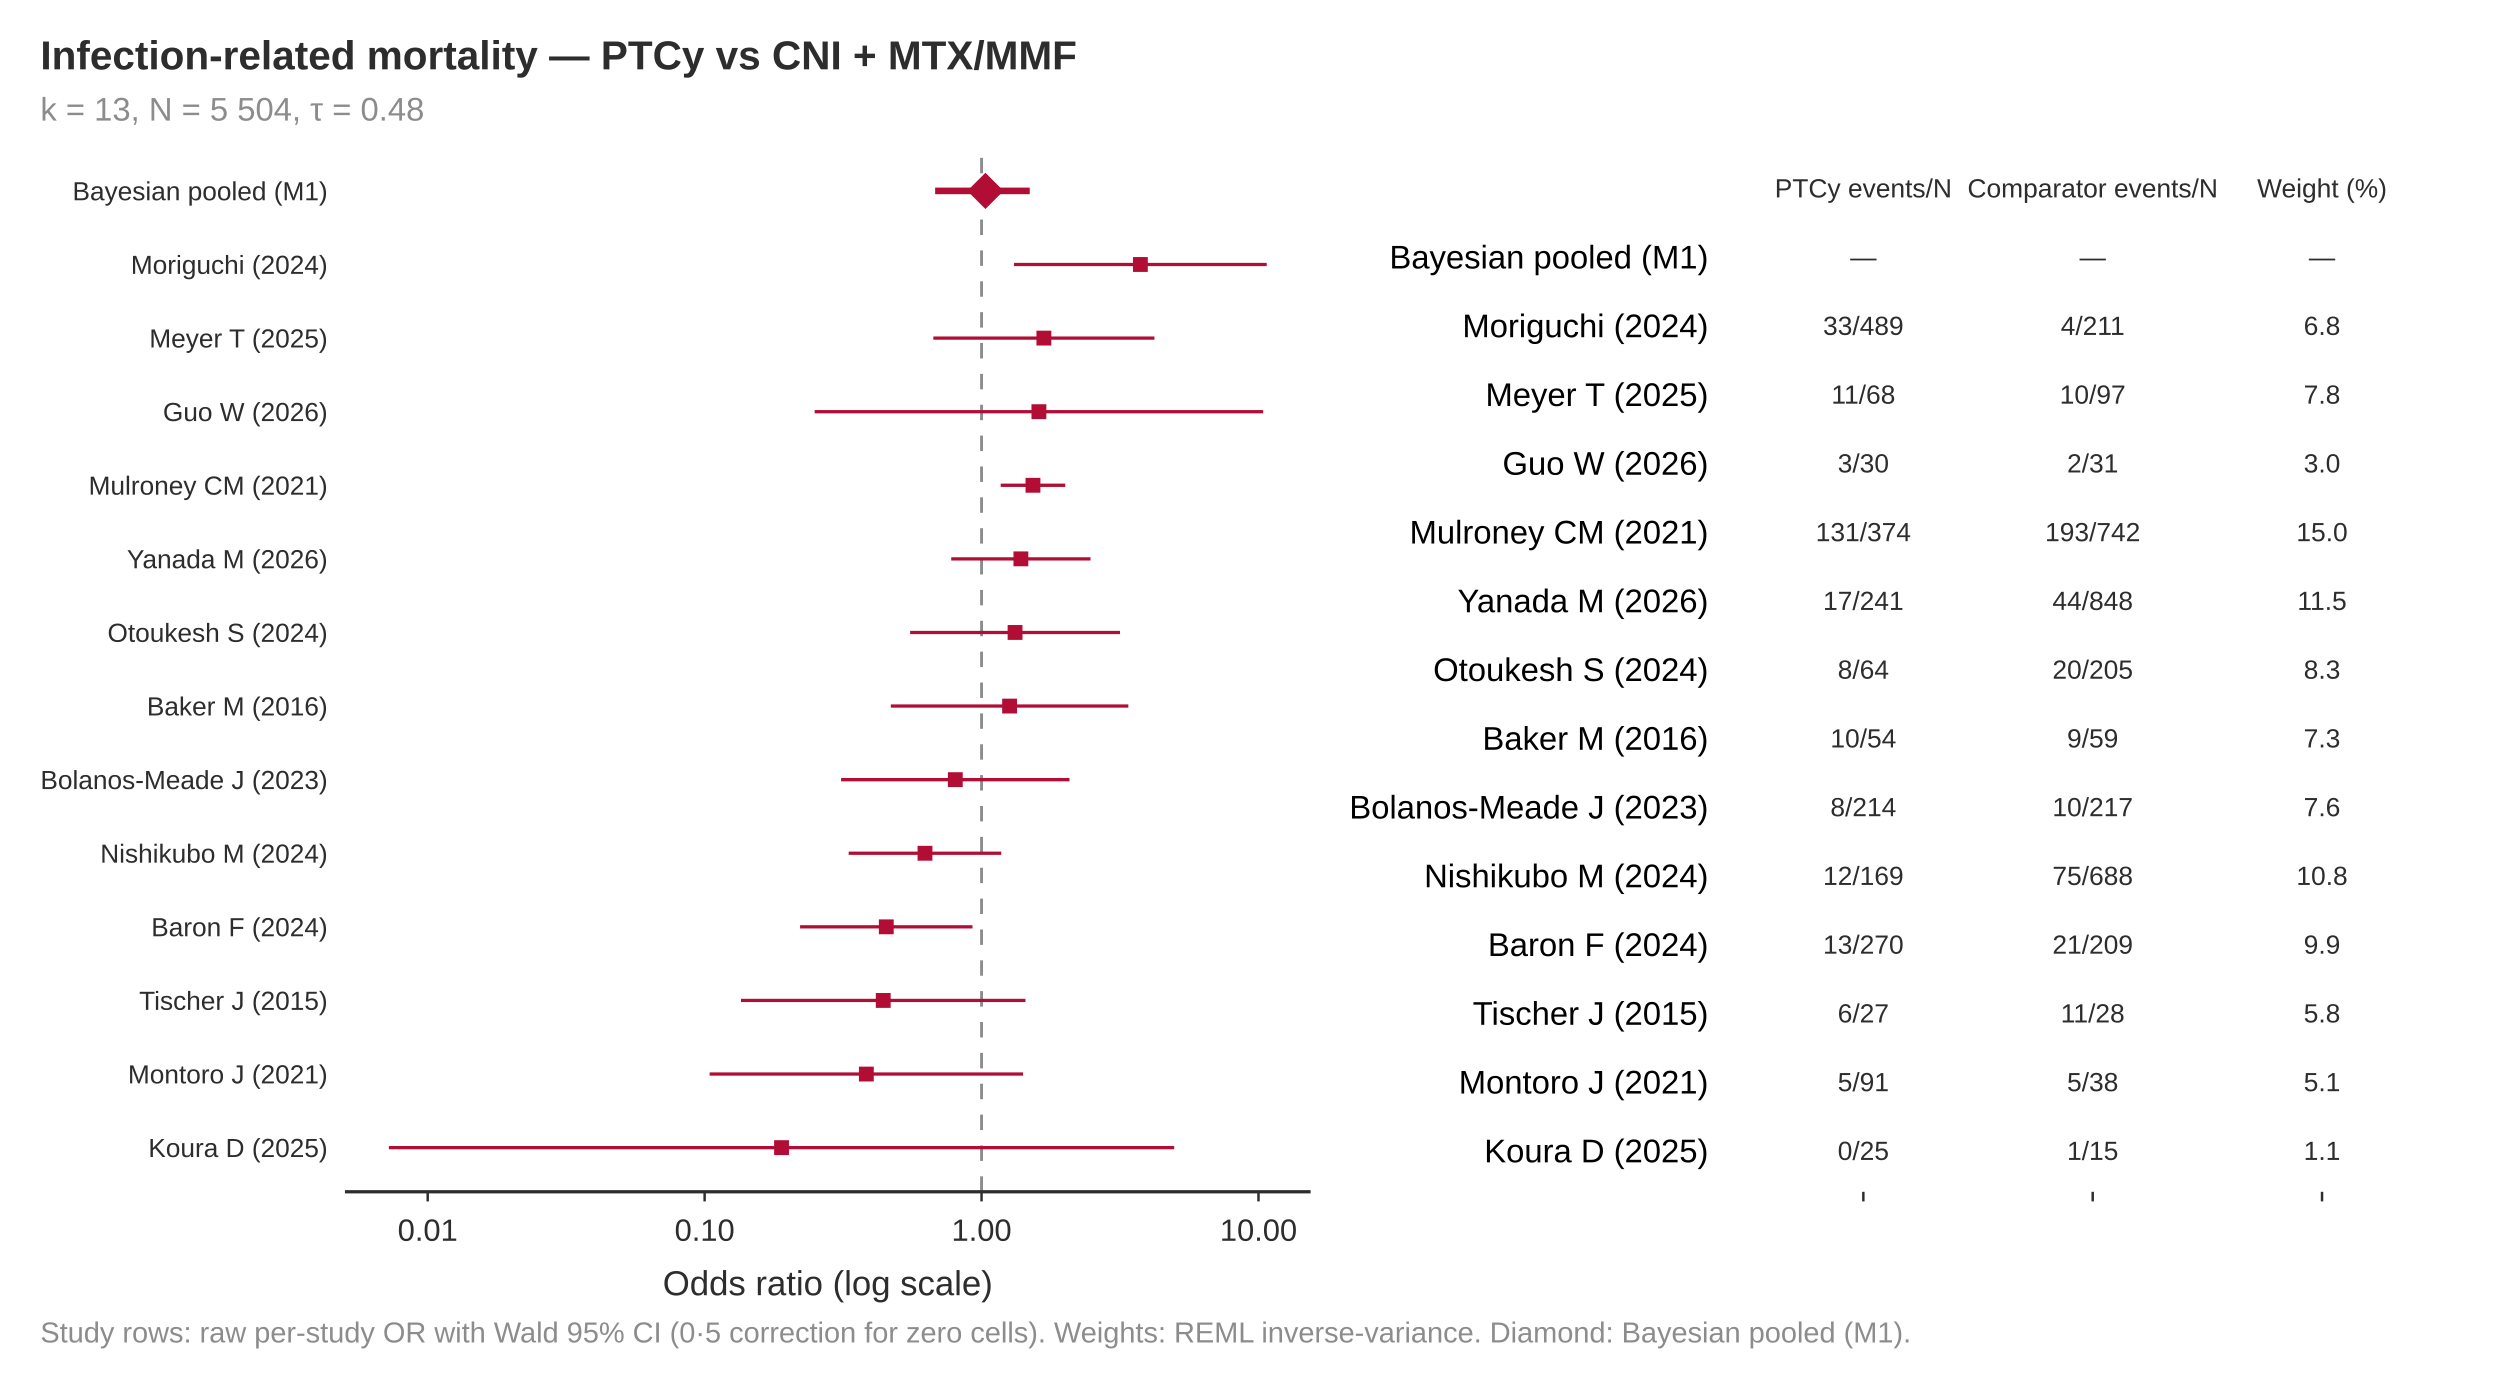
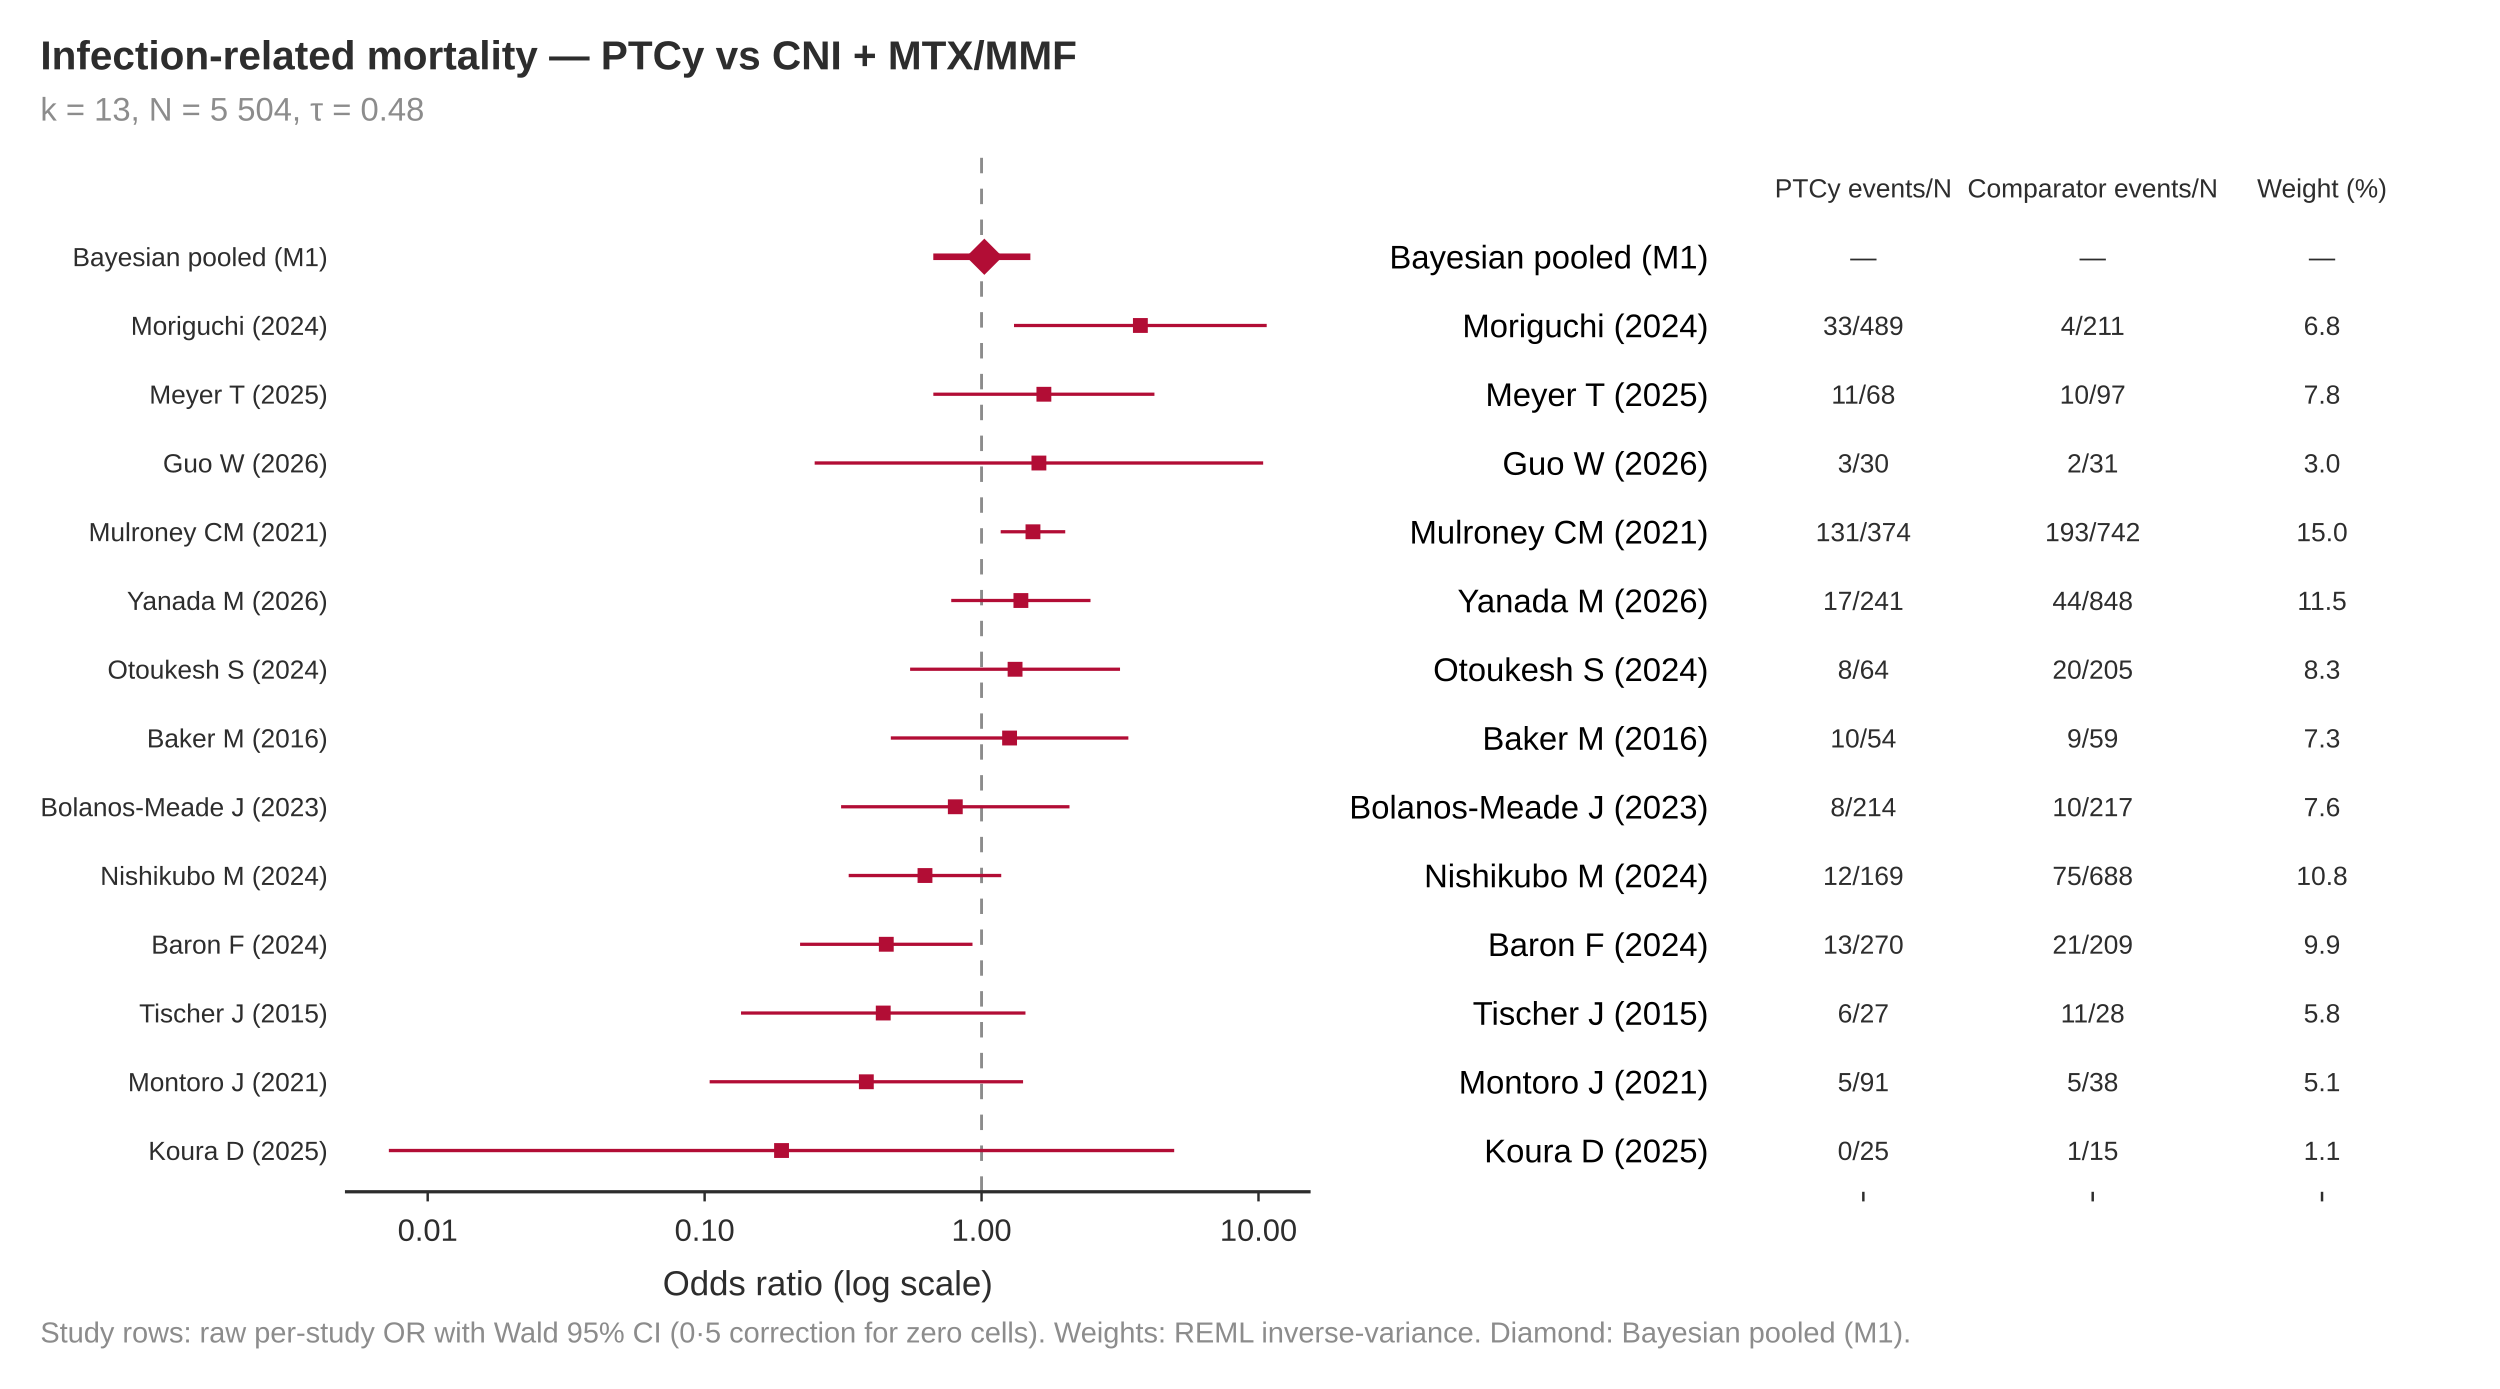
<svg xmlns="http://www.w3.org/2000/svg" width="648.00pt" height="360.00pt" viewBox="0 0 648.00 360.00">
  <g class="svglite">
    <defs>
      <style type="text/css">
    .svglite line, .svglite polyline, .svglite polygon, .svglite path, .svglite rect, .svglite circle {
      fill: none;
      stroke: #000000;
      stroke-linecap: round;
      stroke-linejoin: round;
      stroke-miterlimit: 10.00;
    }
    .svglite text {
      white-space: pre;
    }
    .svglite g.glyphgroup path {
      fill: inherit;
      stroke: none;
    }
  </style>
    </defs>
    <rect width="100%" height="100%" style="stroke: none; fill: #FFFFFF;" />
    <defs>
      <clipPath id="cpMC4wMHw2NDguMDB8MC4wMHwzNjAuMDA=">
        <rect x="0.00" y="0.00" width="648.00" height="360.00" />
      </clipPath>
    </defs>
    <g clip-path="url(#cpMC4wMHw2NDguMDB8MC4wMHwzNjAuMDA=)">
      <rect x="0" y="0.00" width="648.00" height="360.00" style="stroke-width: 1.07; stroke: #FFFFFF; fill: #FFFFFF;" />
    </g>
    <defs>
      <clipPath id="cpODkuNDF8NjM3LjU0fDM4LjAzfDMwOC45MQ==">
        <rect x="89.41" y="38.03" width="548.13" height="270.88" />
      </clipPath>
    </defs>
    <g clip-path="url(#cpODkuNDF8NjM3LjU0fDM4LjAzfDMwOC45MQ==)">
</g>
    <g clip-path="url(#cpMC4wMHw2NDguMDB8MC4wMHwzNjAuMDA=)">
</g>
    <defs>
      <clipPath id="cpNS40OHwzNDQuNjl8NS40OHwzNTQuNTI=">
        <rect x="5.48" y="5.48" width="339.21" height="349.04" />
      </clipPath>
    </defs>
    <g clip-path="url(#cpNS40OHwzNDQuNjl8NS40OHwzNTQuNTI=)">
      <rect x="5.48" y="5.48" width="339.21" height="349.04" style="stroke-width: 0.97; stroke: none; fill: #FFFFFF;" />
    </g>
    <g clip-path="url(#cpMC4wMHw2NDguMDB8MC4wMHwzNjAuMDA=)">
</g>
    <defs>
      <clipPath id="cpMzQ0LjY5fDY0Mi41Mnw1LjQ4fDM1NC41Mg==">
        <rect x="344.69" y="5.48" width="297.83" height="349.04" />
      </clipPath>
    </defs>
    <g clip-path="url(#cpMzQ0LjY5fDY0Mi41Mnw1LjQ4fDM1NC41Mg==)">
      <rect x="344.69" y="5.48" width="297.83" height="349.04" style="stroke-width: 0.97; stroke: none; fill: #FFFFFF;" />
    </g>
    <g clip-path="url(#cpMC4wMHw2NDguMDB8MC4wMHwzNjAuMDA=)">
</g>
    <defs>
      <clipPath id="cpODkuNDF8MzM5LjcxfDM4LjAzfDMwOC45MQ==">
        <rect x="89.41" y="38.03" width="250.30" height="270.88" />
      </clipPath>
    </defs>
    <g clip-path="url(#cpODkuNDF8MzM5LjcxfDM4LjAzfDMwOC45MQ==)">
      <rect x="89.41" y="38.03" width="250.30" height="270.88" style="stroke-width: 0.97; stroke: none; fill: #FFFFFF;" />
      <line x1="254.42" y1="308.91" x2="254.42" y2="38.03" style="stroke-width: 0.75; stroke: #8C8C8C; stroke-dasharray: 4.00,4.00; stroke-linecap: butt;" />
-       <line x1="100.79" y1="297.47" x2="304.35" y2="297.47" style="stroke-width: 0.85; stroke: #B20D35; stroke-linecap: butt;" />
-       <line x1="183.94" y1="278.39" x2="265.18" y2="278.39" style="stroke-width: 0.85; stroke: #B20D35; stroke-linecap: butt;" />
-       <line x1="192.07" y1="259.31" x2="265.80" y2="259.31" style="stroke-width: 0.85; stroke: #B20D35; stroke-linecap: butt;" />
-       <line x1="207.38" y1="240.24" x2="252.07" y2="240.24" style="stroke-width: 0.85; stroke: #B20D35; stroke-linecap: butt;" />
-       <line x1="219.98" y1="221.16" x2="259.52" y2="221.16" style="stroke-width: 0.85; stroke: #B20D35; stroke-linecap: butt;" />
-       <line x1="218.01" y1="202.09" x2="277.21" y2="202.09" style="stroke-width: 0.85; stroke: #B20D35; stroke-linecap: butt;" />
-       <line x1="230.90" y1="183.01" x2="292.47" y2="183.01" style="stroke-width: 0.85; stroke: #B20D35; stroke-linecap: butt;" />
-       <line x1="235.90" y1="163.94" x2="290.31" y2="163.94" style="stroke-width: 0.85; stroke: #B20D35; stroke-linecap: butt;" />
-       <line x1="246.56" y1="144.86" x2="282.66" y2="144.86" style="stroke-width: 0.85; stroke: #B20D35; stroke-linecap: butt;" />
-       <line x1="259.38" y1="125.78" x2="276.11" y2="125.78" style="stroke-width: 0.85; stroke: #B20D35; stroke-linecap: butt;" />
-       <line x1="211.16" y1="106.71" x2="327.41" y2="106.71" style="stroke-width: 0.85; stroke: #B20D35; stroke-linecap: butt;" />
-       <line x1="241.92" y1="87.63" x2="299.23" y2="87.63" style="stroke-width: 0.85; stroke: #B20D35; stroke-linecap: butt;" />
-       <line x1="262.83" y1="68.56" x2="328.33" y2="68.56" style="stroke-width: 0.85; stroke: #B20D35; stroke-linecap: butt;" />
-       <polygon points="200.65,299.39 204.50,299.39 204.50,295.54 200.65,295.54 " style="stroke-width: 1.29; stroke: none; fill: #B20D35;" />
-       <polygon points="222.63,280.32 226.48,280.32 226.48,276.47 222.63,276.47 " style="stroke-width: 1.29; stroke: none; fill: #B20D35;" />
-       <polygon points="227.01,261.24 230.86,261.24 230.86,257.39 227.01,257.39 " style="stroke-width: 1.29; stroke: none; fill: #B20D35;" />
-       <polygon points="227.80,242.16 231.65,242.16 231.65,238.31 227.80,238.31 " style="stroke-width: 1.29; stroke: none; fill: #B20D35;" />
-       <polygon points="237.83,223.09 241.68,223.09 241.68,219.24 237.83,219.24 " style="stroke-width: 1.29; stroke: none; fill: #B20D35;" />
-       <polygon points="245.69,204.01 249.54,204.01 249.54,200.16 245.69,200.16 " style="stroke-width: 1.29; stroke: none; fill: #B20D35;" />
-       <polygon points="259.76,184.94 263.61,184.94 263.61,181.09 259.76,181.09 " style="stroke-width: 1.29; stroke: none; fill: #B20D35;" />
-       <polygon points="261.18,165.86 265.03,165.86 265.03,162.01 261.18,162.01 " style="stroke-width: 1.29; stroke: none; fill: #B20D35;" />
-       <polygon points="262.69,146.78 266.54,146.78 266.54,142.93 262.69,142.93 " style="stroke-width: 1.29; stroke: none; fill: #B20D35;" />
-       <polygon points="265.82,127.71 269.67,127.71 269.67,123.86 265.82,123.86 " style="stroke-width: 1.29; stroke: none; fill: #B20D35;" />
-       <polygon points="267.36,108.63 271.21,108.63 271.21,104.78 267.36,104.78 " style="stroke-width: 1.29; stroke: none; fill: #B20D35;" />
-       <polygon points="268.65,89.56 272.50,89.56 272.50,85.71 268.65,85.71 " style="stroke-width: 1.29; stroke: none; fill: #B20D35;" />
-       <polygon points="293.66,70.48 297.51,70.48 297.51,66.63 293.66,66.63 " style="stroke-width: 1.29; stroke: none; fill: #B20D35;" />
-       <line x1="242.39" y1="49.48" x2="266.91" y2="49.48" style="stroke-width: 1.71; stroke: #B20D35; stroke-linecap: butt;" />
-       <polygon points="250.72,49.48 255.42,44.78 260.12,49.48 255.42,54.18 " style="stroke-width: 1.29; stroke: none; fill: #B20D35;" />
+       <line x1="100.79" y1="298.22" x2="304.35" y2="298.22" style="stroke-width: 0.85; stroke: #B20D35; stroke-linecap: butt;" />
+       <line x1="183.94" y1="280.40" x2="265.18" y2="280.40" style="stroke-width: 0.85; stroke: #B20D35; stroke-linecap: butt;" />
+       <line x1="192.07" y1="262.58" x2="265.80" y2="262.58" style="stroke-width: 0.85; stroke: #B20D35; stroke-linecap: butt;" />
+       <line x1="207.38" y1="244.76" x2="252.07" y2="244.76" style="stroke-width: 0.85; stroke: #B20D35; stroke-linecap: butt;" />
+       <line x1="219.98" y1="226.94" x2="259.52" y2="226.94" style="stroke-width: 0.85; stroke: #B20D35; stroke-linecap: butt;" />
+       <line x1="218.01" y1="209.12" x2="277.21" y2="209.12" style="stroke-width: 0.85; stroke: #B20D35; stroke-linecap: butt;" />
+       <line x1="230.90" y1="191.29" x2="292.47" y2="191.29" style="stroke-width: 0.85; stroke: #B20D35; stroke-linecap: butt;" />
+       <line x1="235.90" y1="173.47" x2="290.31" y2="173.47" style="stroke-width: 0.85; stroke: #B20D35; stroke-linecap: butt;" />
+       <line x1="246.56" y1="155.65" x2="282.66" y2="155.65" style="stroke-width: 0.85; stroke: #B20D35; stroke-linecap: butt;" />
+       <line x1="259.38" y1="137.83" x2="276.11" y2="137.83" style="stroke-width: 0.85; stroke: #B20D35; stroke-linecap: butt;" />
+       <line x1="211.16" y1="120.01" x2="327.41" y2="120.01" style="stroke-width: 0.85; stroke: #B20D35; stroke-linecap: butt;" />
+       <line x1="241.92" y1="102.19" x2="299.23" y2="102.19" style="stroke-width: 0.85; stroke: #B20D35; stroke-linecap: butt;" />
+       <line x1="262.83" y1="84.37" x2="328.33" y2="84.37" style="stroke-width: 0.85; stroke: #B20D35; stroke-linecap: butt;" />
+       <polygon points="200.65,300.14 204.50,300.14 204.50,296.29 200.65,296.29 " style="stroke-width: 1.29; stroke: none; fill: #B20D35;" />
+       <polygon points="222.63,282.32 226.48,282.32 226.48,278.47 222.63,278.47 " style="stroke-width: 1.29; stroke: none; fill: #B20D35;" />
+       <polygon points="227.01,264.50 230.86,264.50 230.86,260.65 227.01,260.65 " style="stroke-width: 1.29; stroke: none; fill: #B20D35;" />
+       <polygon points="227.80,246.68 231.65,246.68 231.65,242.83 227.80,242.83 " style="stroke-width: 1.29; stroke: none; fill: #B20D35;" />
+       <polygon points="237.83,228.86 241.68,228.86 241.68,225.01 237.83,225.01 " style="stroke-width: 1.29; stroke: none; fill: #B20D35;" />
+       <polygon points="245.69,211.04 249.54,211.04 249.54,207.19 245.69,207.19 " style="stroke-width: 1.29; stroke: none; fill: #B20D35;" />
+       <polygon points="259.76,193.22 263.61,193.22 263.61,189.37 259.76,189.37 " style="stroke-width: 1.29; stroke: none; fill: #B20D35;" />
+       <polygon points="261.18,175.40 265.03,175.40 265.03,171.55 261.18,171.55 " style="stroke-width: 1.29; stroke: none; fill: #B20D35;" />
+       <polygon points="262.69,157.58 266.54,157.58 266.54,153.73 262.69,153.73 " style="stroke-width: 1.29; stroke: none; fill: #B20D35;" />
+       <polygon points="265.82,139.76 269.67,139.76 269.67,135.91 265.82,135.91 " style="stroke-width: 1.29; stroke: none; fill: #B20D35;" />
+       <polygon points="267.36,121.94 271.21,121.94 271.21,118.09 267.36,118.09 " style="stroke-width: 1.29; stroke: none; fill: #B20D35;" />
+       <polygon points="268.65,104.11 272.50,104.11 272.50,100.27 268.65,100.27 " style="stroke-width: 1.29; stroke: none; fill: #B20D35;" />
+       <polygon points="293.66,86.29 297.51,86.29 297.51,82.44 293.66,82.44 " style="stroke-width: 1.29; stroke: none; fill: #B20D35;" />
+       <line x1="241.91" y1="66.55" x2="267.07" y2="66.55" style="stroke-width: 1.71; stroke: #B20D35; stroke-linecap: butt;" />
+       <polygon points="250.44,66.55 255.14,61.85 259.84,66.55 255.14,71.25 " style="stroke-width: 1.29; stroke: none; fill: #B20D35;" />
    </g>
    <g clip-path="url(#cpMC4wMHw2NDguMDB8MC4wMHwzNjAuMDA=)">
-       <text x="84.93" y="299.90" text-anchor="end" style="font-size: 6.80px;fill: #2D2D2D; font-family: &quot;Arial&quot;;" textLength="46.48px" lengthAdjust="spacingAndGlyphs">Koura D (2025)</text>
-       <text x="84.93" y="280.82" text-anchor="end" style="font-size: 6.80px;fill: #2D2D2D; font-family: &quot;Arial&quot;;" textLength="51.78px" lengthAdjust="spacingAndGlyphs">Montoro J (2021)</text>
-       <text x="84.93" y="261.75" text-anchor="end" style="font-size: 6.80px;fill: #2D2D2D; font-family: &quot;Arial&quot;;" textLength="48.91px" lengthAdjust="spacingAndGlyphs">Tischer J (2015)</text>
-       <text x="84.93" y="242.67" text-anchor="end" style="font-size: 6.80px;fill: #2D2D2D; font-family: &quot;Arial&quot;;" textLength="45.73px" lengthAdjust="spacingAndGlyphs">Baron F (2024)</text>
-       <text x="84.93" y="223.60" text-anchor="end" style="font-size: 6.80px;fill: #2D2D2D; font-family: &quot;Arial&quot;;" textLength="58.97px" lengthAdjust="spacingAndGlyphs">Nishikubo M (2024)</text>
-       <text x="84.93" y="204.52" text-anchor="end" style="font-size: 6.80px;fill: #2D2D2D; font-family: &quot;Arial&quot;;" textLength="74.47px" lengthAdjust="spacingAndGlyphs">Bolanos-Meade J (2023)</text>
-       <text x="84.93" y="185.44" text-anchor="end" style="font-size: 6.80px;fill: #2D2D2D; font-family: &quot;Arial&quot;;" textLength="46.86px" lengthAdjust="spacingAndGlyphs">Baker M (2016)</text>
-       <text x="84.93" y="166.37" text-anchor="end" style="font-size: 6.80px;fill: #2D2D2D; font-family: &quot;Arial&quot;;" textLength="57.08px" lengthAdjust="spacingAndGlyphs">Otoukesh S (2024)</text>
-       <text x="84.93" y="147.29" text-anchor="end" style="font-size: 6.80px;fill: #2D2D2D; font-family: &quot;Arial&quot;;" textLength="52.03px" lengthAdjust="spacingAndGlyphs">Yanada M (2026)</text>
-       <text x="84.93" y="128.22" text-anchor="end" style="font-size: 6.80px;fill: #2D2D2D; font-family: &quot;Arial&quot;;" textLength="61.97px" lengthAdjust="spacingAndGlyphs">Mulroney CM (2021)</text>
-       <text x="84.93" y="109.14" text-anchor="end" style="font-size: 6.80px;fill: #2D2D2D; font-family: &quot;Arial&quot;;" textLength="42.70px" lengthAdjust="spacingAndGlyphs">Guo W (2026)</text>
-       <text x="84.93" y="90.07" text-anchor="end" style="font-size: 6.80px;fill: #2D2D2D; font-family: &quot;Arial&quot;;" textLength="46.23px" lengthAdjust="spacingAndGlyphs">Meyer T (2025)</text>
-       <text x="84.93" y="70.99" text-anchor="end" style="font-size: 6.80px;fill: #2D2D2D; font-family: &quot;Arial&quot;;" textLength="51.03px" lengthAdjust="spacingAndGlyphs">Moriguchi (2024)</text>
-       <text x="84.93" y="51.91" text-anchor="end" style="font-size: 6.80px;fill: #2D2D2D; font-family: &quot;Arial&quot;;" textLength="66.16px" lengthAdjust="spacingAndGlyphs">Bayesian pooled (M1)</text>
+       <text x="84.93" y="300.65" text-anchor="end" style="font-size: 6.80px;fill: #2D2D2D; font-family: &quot;Arial&quot;;" textLength="46.48px" lengthAdjust="spacingAndGlyphs">Koura D (2025)</text>
+       <text x="84.93" y="282.83" text-anchor="end" style="font-size: 6.80px;fill: #2D2D2D; font-family: &quot;Arial&quot;;" textLength="51.78px" lengthAdjust="spacingAndGlyphs">Montoro J (2021)</text>
+       <text x="84.93" y="265.01" text-anchor="end" style="font-size: 6.80px;fill: #2D2D2D; font-family: &quot;Arial&quot;;" textLength="48.91px" lengthAdjust="spacingAndGlyphs">Tischer J (2015)</text>
+       <text x="84.93" y="247.19" text-anchor="end" style="font-size: 6.80px;fill: #2D2D2D; font-family: &quot;Arial&quot;;" textLength="45.73px" lengthAdjust="spacingAndGlyphs">Baron F (2024)</text>
+       <text x="84.93" y="229.37" text-anchor="end" style="font-size: 6.80px;fill: #2D2D2D; font-family: &quot;Arial&quot;;" textLength="58.97px" lengthAdjust="spacingAndGlyphs">Nishikubo M (2024)</text>
+       <text x="84.93" y="211.55" text-anchor="end" style="font-size: 6.80px;fill: #2D2D2D; font-family: &quot;Arial&quot;;" textLength="74.47px" lengthAdjust="spacingAndGlyphs">Bolanos-Meade J (2023)</text>
+       <text x="84.93" y="193.73" text-anchor="end" style="font-size: 6.80px;fill: #2D2D2D; font-family: &quot;Arial&quot;;" textLength="46.86px" lengthAdjust="spacingAndGlyphs">Baker M (2016)</text>
+       <text x="84.93" y="175.91" text-anchor="end" style="font-size: 6.80px;fill: #2D2D2D; font-family: &quot;Arial&quot;;" textLength="57.08px" lengthAdjust="spacingAndGlyphs">Otoukesh S (2024)</text>
+       <text x="84.93" y="158.09" text-anchor="end" style="font-size: 6.80px;fill: #2D2D2D; font-family: &quot;Arial&quot;;" textLength="52.03px" lengthAdjust="spacingAndGlyphs">Yanada M (2026)</text>
+       <text x="84.93" y="140.27" text-anchor="end" style="font-size: 6.80px;fill: #2D2D2D; font-family: &quot;Arial&quot;;" textLength="61.97px" lengthAdjust="spacingAndGlyphs">Mulroney CM (2021)</text>
+       <text x="84.93" y="122.44" text-anchor="end" style="font-size: 6.80px;fill: #2D2D2D; font-family: &quot;Arial&quot;;" textLength="42.70px" lengthAdjust="spacingAndGlyphs">Guo W (2026)</text>
+       <text x="84.93" y="104.62" text-anchor="end" style="font-size: 6.80px;fill: #2D2D2D; font-family: &quot;Arial&quot;;" textLength="46.23px" lengthAdjust="spacingAndGlyphs">Meyer T (2025)</text>
+       <text x="84.93" y="86.80" text-anchor="end" style="font-size: 6.80px;fill: #2D2D2D; font-family: &quot;Arial&quot;;" textLength="51.03px" lengthAdjust="spacingAndGlyphs">Moriguchi (2024)</text>
+       <text x="84.93" y="68.98" text-anchor="end" style="font-size: 6.80px;fill: #2D2D2D; font-family: &quot;Arial&quot;;" textLength="66.16px" lengthAdjust="spacingAndGlyphs">Bayesian pooled (M1)</text>
      <polyline points="89.41,308.91 339.71,308.91 " style="stroke-width: 0.85; stroke: #2D2D2D; stroke-linecap: butt;" />
      <polyline points="110.86,311.40 110.86,308.91 " style="stroke-width: 0.64; stroke: #2D2D2D; stroke-linecap: butt;" />
      <polyline points="182.64,311.40 182.64,308.91 " style="stroke-width: 0.64; stroke: #2D2D2D; stroke-linecap: butt;" />
      <polyline points="254.42,311.40 254.42,308.91 " style="stroke-width: 0.64; stroke: #2D2D2D; stroke-linecap: butt;" />
      <polyline points="326.20,311.40 326.20,308.91 " style="stroke-width: 0.64; stroke: #2D2D2D; stroke-linecap: butt;" />
      <text x="110.86" y="321.62" text-anchor="middle" style="font-size: 8.00px;fill: #2D2D2D; font-family: &quot;Arial&quot;;" textLength="15.58px" lengthAdjust="spacingAndGlyphs">0.01</text>
      <text x="182.64" y="321.62" text-anchor="middle" style="font-size: 8.00px;fill: #2D2D2D; font-family: &quot;Arial&quot;;" textLength="15.58px" lengthAdjust="spacingAndGlyphs">0.10</text>
      <text x="254.42" y="321.62" text-anchor="middle" style="font-size: 8.00px;fill: #2D2D2D; font-family: &quot;Arial&quot;;" textLength="15.58px" lengthAdjust="spacingAndGlyphs">1.00</text>
      <text x="326.20" y="321.62" text-anchor="middle" style="font-size: 8.00px;fill: #2D2D2D; font-family: &quot;Arial&quot;;" textLength="20.03px" lengthAdjust="spacingAndGlyphs">10.00</text>
      <text x="214.56" y="335.72" text-anchor="middle" style="font-size: 9.00px;fill: #2D2D2D; font-family: &quot;Arial&quot;;" textLength="85.50px" lengthAdjust="spacingAndGlyphs">Odds ratio (log scale)</text>
      <text x="10.46" y="31.26" style="font-size: 8.50px;fill: #8C8C8C; font-family: &quot;Arial&quot;;" textLength="99.58px" lengthAdjust="spacingAndGlyphs">k = 13, N = 5 504, τ = 0.48</text>
      <text x="10.46" y="17.98" style="font-size: 10.50px; font-weight: bold;fill: #2D2D2D; font-family: &quot;Arial&quot;;" textLength="268.73px" lengthAdjust="spacingAndGlyphs">Infection-related mortality — PTCy vs CNI + MTX/MMF</text>
-       <text x="10.46" y="347.96" style="font-size: 7.50px;fill: #8C8C8C; font-family: &quot;Arial&quot;;" textLength="484.45px" lengthAdjust="spacingAndGlyphs">Study rows: raw per-study OR with Wald 95% CI (0·5 correction for zero cells). Weights: REML inverse-variance. Diamond: Bayesian pooled (M1).</text>
+       <text x="10.46" y="347.96" style="font-size: 7.50px;fill: #8C8C8C; font-family: &quot;Arial&quot;;" textLength="484.88px" lengthAdjust="spacingAndGlyphs">Study rows: raw per-study OR with Wald 95% CI (0·5 correction for zero cells). Weights: REML inverse-variance. Diamond: Bayesian pooled (M1).</text>
    </g>
    <defs>
      <clipPath id="cpNDQ3LjMxfDYzNy41NHwzOC4wM3wzMDguOTE=">
        <rect x="447.31" y="38.03" width="190.23" height="270.88" />
      </clipPath>
    </defs>
    <g clip-path="url(#cpNDQ3LjMxfDYzNy41NHwzOC4wM3wzMDguOTE=)">
      <rect x="447.31" y="38.03" width="190.23" height="270.88" style="stroke-width: 0.97; stroke: none; fill: #FFFFFF;" />
      <text x="482.98" y="300.66" text-anchor="middle" style="font-size: 6.83px;fill: #2D2D2D; font-family: &quot;Arial&quot;;" textLength="13.28px" lengthAdjust="spacingAndGlyphs">0/25</text>
      <text x="482.98" y="282.84" text-anchor="middle" style="font-size: 6.83px;fill: #2D2D2D; font-family: &quot;Arial&quot;;" textLength="13.28px" lengthAdjust="spacingAndGlyphs">5/91</text>
      <text x="482.98" y="265.02" text-anchor="middle" style="font-size: 6.83px;fill: #2D2D2D; font-family: &quot;Arial&quot;;" textLength="13.28px" lengthAdjust="spacingAndGlyphs">6/27</text>
      <text x="482.98" y="247.20" text-anchor="middle" style="font-size: 6.83px;fill: #2D2D2D; font-family: &quot;Arial&quot;;" textLength="20.88px" lengthAdjust="spacingAndGlyphs">13/270</text>
      <text x="482.98" y="229.38" text-anchor="middle" style="font-size: 6.83px;fill: #2D2D2D; font-family: &quot;Arial&quot;;" textLength="20.88px" lengthAdjust="spacingAndGlyphs">12/169</text>
      <text x="482.98" y="211.56" text-anchor="middle" style="font-size: 6.83px;fill: #2D2D2D; font-family: &quot;Arial&quot;;" textLength="17.08px" lengthAdjust="spacingAndGlyphs">8/214</text>
      <text x="482.98" y="193.74" text-anchor="middle" style="font-size: 6.83px;fill: #2D2D2D; font-family: &quot;Arial&quot;;" textLength="17.08px" lengthAdjust="spacingAndGlyphs">10/54</text>
      <text x="482.98" y="175.92" text-anchor="middle" style="font-size: 6.83px;fill: #2D2D2D; font-family: &quot;Arial&quot;;" textLength="13.28px" lengthAdjust="spacingAndGlyphs">8/64</text>
      <text x="482.98" y="158.10" text-anchor="middle" style="font-size: 6.83px;fill: #2D2D2D; font-family: &quot;Arial&quot;;" textLength="20.88px" lengthAdjust="spacingAndGlyphs">17/241</text>
      <text x="482.98" y="140.28" text-anchor="middle" style="font-size: 6.83px;fill: #2D2D2D; font-family: &quot;Arial&quot;;" textLength="24.67px" lengthAdjust="spacingAndGlyphs">131/374</text>
      <text x="482.98" y="122.46" text-anchor="middle" style="font-size: 6.83px;fill: #2D2D2D; font-family: &quot;Arial&quot;;" textLength="13.28px" lengthAdjust="spacingAndGlyphs">3/30</text>
      <text x="482.98" y="104.63" text-anchor="middle" style="font-size: 6.83px;fill: #2D2D2D; font-family: &quot;Arial&quot;;" textLength="16.58px" lengthAdjust="spacingAndGlyphs">11/68</text>
      <text x="482.98" y="86.81" text-anchor="middle" style="font-size: 6.83px;fill: #2D2D2D; font-family: &quot;Arial&quot;;" textLength="20.88px" lengthAdjust="spacingAndGlyphs">33/489</text>
      <text x="482.98" y="68.99" text-anchor="middle" style="font-size: 6.83px;fill: #2D2D2D; font-family: &quot;Arial&quot;;" textLength="6.83px" lengthAdjust="spacingAndGlyphs">—</text>
      <text x="482.98" y="51.17" text-anchor="middle" style="font-size: 6.83px;fill: #2D2D2D; font-family: &quot;Arial&quot;;" textLength="45.92px" lengthAdjust="spacingAndGlyphs">PTCy events/N</text>
      <text x="542.43" y="300.66" text-anchor="middle" style="font-size: 6.83px;fill: #2D2D2D; font-family: &quot;Arial&quot;;" textLength="13.28px" lengthAdjust="spacingAndGlyphs">1/15</text>
      <text x="542.43" y="282.84" text-anchor="middle" style="font-size: 6.83px;fill: #2D2D2D; font-family: &quot;Arial&quot;;" textLength="13.28px" lengthAdjust="spacingAndGlyphs">5/38</text>
      <text x="542.43" y="265.02" text-anchor="middle" style="font-size: 6.83px;fill: #2D2D2D; font-family: &quot;Arial&quot;;" textLength="16.58px" lengthAdjust="spacingAndGlyphs">11/28</text>
      <text x="542.43" y="247.20" text-anchor="middle" style="font-size: 6.83px;fill: #2D2D2D; font-family: &quot;Arial&quot;;" textLength="20.88px" lengthAdjust="spacingAndGlyphs">21/209</text>
      <text x="542.43" y="229.38" text-anchor="middle" style="font-size: 6.83px;fill: #2D2D2D; font-family: &quot;Arial&quot;;" textLength="20.88px" lengthAdjust="spacingAndGlyphs">75/688</text>
      <text x="542.43" y="211.56" text-anchor="middle" style="font-size: 6.83px;fill: #2D2D2D; font-family: &quot;Arial&quot;;" textLength="20.88px" lengthAdjust="spacingAndGlyphs">10/217</text>
      <text x="542.43" y="193.74" text-anchor="middle" style="font-size: 6.83px;fill: #2D2D2D; font-family: &quot;Arial&quot;;" textLength="13.28px" lengthAdjust="spacingAndGlyphs">9/59</text>
      <text x="542.43" y="175.92" text-anchor="middle" style="font-size: 6.83px;fill: #2D2D2D; font-family: &quot;Arial&quot;;" textLength="20.88px" lengthAdjust="spacingAndGlyphs">20/205</text>
      <text x="542.43" y="158.10" text-anchor="middle" style="font-size: 6.83px;fill: #2D2D2D; font-family: &quot;Arial&quot;;" textLength="20.88px" lengthAdjust="spacingAndGlyphs">44/848</text>
      <text x="542.43" y="140.28" text-anchor="middle" style="font-size: 6.83px;fill: #2D2D2D; font-family: &quot;Arial&quot;;" textLength="24.67px" lengthAdjust="spacingAndGlyphs">193/742</text>
      <text x="542.43" y="122.46" text-anchor="middle" style="font-size: 6.83px;fill: #2D2D2D; font-family: &quot;Arial&quot;;" textLength="13.28px" lengthAdjust="spacingAndGlyphs">2/31</text>
      <text x="542.43" y="104.63" text-anchor="middle" style="font-size: 6.83px;fill: #2D2D2D; font-family: &quot;Arial&quot;;" textLength="17.08px" lengthAdjust="spacingAndGlyphs">10/97</text>
      <text x="542.43" y="86.81" text-anchor="middle" style="font-size: 6.83px;fill: #2D2D2D; font-family: &quot;Arial&quot;;" textLength="16.58px" lengthAdjust="spacingAndGlyphs">4/211</text>
      <text x="542.43" y="68.99" text-anchor="middle" style="font-size: 6.83px;fill: #2D2D2D; font-family: &quot;Arial&quot;;" textLength="6.83px" lengthAdjust="spacingAndGlyphs">—</text>
      <text x="542.43" y="51.17" text-anchor="middle" style="font-size: 6.83px;fill: #2D2D2D; font-family: &quot;Arial&quot;;" textLength="64.91px" lengthAdjust="spacingAndGlyphs">Comparator events/N</text>
      <text x="601.87" y="300.66" text-anchor="middle" style="font-size: 6.83px;fill: #2D2D2D; font-family: &quot;Arial&quot;;" textLength="9.48px" lengthAdjust="spacingAndGlyphs">1.1</text>
      <text x="601.87" y="282.84" text-anchor="middle" style="font-size: 6.83px;fill: #2D2D2D; font-family: &quot;Arial&quot;;" textLength="9.48px" lengthAdjust="spacingAndGlyphs">5.1</text>
      <text x="601.87" y="265.02" text-anchor="middle" style="font-size: 6.83px;fill: #2D2D2D; font-family: &quot;Arial&quot;;" textLength="9.48px" lengthAdjust="spacingAndGlyphs">5.8</text>
      <text x="601.87" y="247.20" text-anchor="middle" style="font-size: 6.83px;fill: #2D2D2D; font-family: &quot;Arial&quot;;" textLength="9.48px" lengthAdjust="spacingAndGlyphs">9.9</text>
      <text x="601.87" y="229.38" text-anchor="middle" style="font-size: 6.83px;fill: #2D2D2D; font-family: &quot;Arial&quot;;" textLength="13.28px" lengthAdjust="spacingAndGlyphs">10.8</text>
      <text x="601.87" y="211.56" text-anchor="middle" style="font-size: 6.83px;fill: #2D2D2D; font-family: &quot;Arial&quot;;" textLength="9.48px" lengthAdjust="spacingAndGlyphs">7.6</text>
      <text x="601.87" y="193.74" text-anchor="middle" style="font-size: 6.83px;fill: #2D2D2D; font-family: &quot;Arial&quot;;" textLength="9.48px" lengthAdjust="spacingAndGlyphs">7.3</text>
      <text x="601.87" y="175.92" text-anchor="middle" style="font-size: 6.83px;fill: #2D2D2D; font-family: &quot;Arial&quot;;" textLength="9.48px" lengthAdjust="spacingAndGlyphs">8.3</text>
      <text x="601.87" y="158.10" text-anchor="middle" style="font-size: 6.83px;fill: #2D2D2D; font-family: &quot;Arial&quot;;" textLength="12.78px" lengthAdjust="spacingAndGlyphs">11.5</text>
      <text x="601.87" y="140.28" text-anchor="middle" style="font-size: 6.83px;fill: #2D2D2D; font-family: &quot;Arial&quot;;" textLength="13.28px" lengthAdjust="spacingAndGlyphs">15.0</text>
      <text x="601.87" y="122.46" text-anchor="middle" style="font-size: 6.83px;fill: #2D2D2D; font-family: &quot;Arial&quot;;" textLength="9.48px" lengthAdjust="spacingAndGlyphs">3.0</text>
      <text x="601.87" y="104.63" text-anchor="middle" style="font-size: 6.83px;fill: #2D2D2D; font-family: &quot;Arial&quot;;" textLength="9.48px" lengthAdjust="spacingAndGlyphs">7.8</text>
      <text x="601.87" y="86.81" text-anchor="middle" style="font-size: 6.83px;fill: #2D2D2D; font-family: &quot;Arial&quot;;" textLength="9.48px" lengthAdjust="spacingAndGlyphs">6.8</text>
      <text x="601.87" y="68.99" text-anchor="middle" style="font-size: 6.83px;fill: #2D2D2D; font-family: &quot;Arial&quot;;" textLength="6.83px" lengthAdjust="spacingAndGlyphs">—</text>
      <text x="601.87" y="51.17" text-anchor="middle" style="font-size: 6.83px;fill: #2D2D2D; font-family: &quot;Arial&quot;;" textLength="33.64px" lengthAdjust="spacingAndGlyphs">Weight (%)</text>
    </g>
    <g clip-path="url(#cpMC4wMHw2NDguMDB8MC4wMHwzNjAuMDA=)">
      <text x="442.83" y="301.27" text-anchor="end" style="font-size: 8.50px; font-family: &quot;Arial&quot;;" textLength="58.16px" lengthAdjust="spacingAndGlyphs">Koura D (2025)</text>
      <text x="442.83" y="283.44" text-anchor="end" style="font-size: 8.50px; font-family: &quot;Arial&quot;;" textLength="64.77px" lengthAdjust="spacingAndGlyphs">Montoro J (2021)</text>
      <text x="442.83" y="265.62" text-anchor="end" style="font-size: 8.50px; font-family: &quot;Arial&quot;;" textLength="61.12px" lengthAdjust="spacingAndGlyphs">Tischer J (2015)</text>
      <text x="442.83" y="247.80" text-anchor="end" style="font-size: 8.50px; font-family: &quot;Arial&quot;;" textLength="57.20px" lengthAdjust="spacingAndGlyphs">Baron F (2024)</text>
      <text x="442.83" y="229.98" text-anchor="end" style="font-size: 8.50px; font-family: &quot;Arial&quot;;" textLength="73.75px" lengthAdjust="spacingAndGlyphs">Nishikubo M (2024)</text>
      <text x="442.83" y="212.16" text-anchor="end" style="font-size: 8.50px; font-family: &quot;Arial&quot;;" textLength="93.16px" lengthAdjust="spacingAndGlyphs">Bolanos-Meade J (2023)</text>
      <text x="442.83" y="194.34" text-anchor="end" style="font-size: 8.50px; font-family: &quot;Arial&quot;;" textLength="58.61px" lengthAdjust="spacingAndGlyphs">Baker M (2016)</text>
      <text x="442.83" y="176.52" text-anchor="end" style="font-size: 8.50px; font-family: &quot;Arial&quot;;" textLength="71.39px" lengthAdjust="spacingAndGlyphs">Otoukesh S (2024)</text>
      <text x="442.83" y="158.70" text-anchor="end" style="font-size: 8.50px; font-family: &quot;Arial&quot;;" textLength="65.11px" lengthAdjust="spacingAndGlyphs">Yanada M (2026)</text>
      <text x="442.83" y="140.88" text-anchor="end" style="font-size: 8.50px; font-family: &quot;Arial&quot;;" textLength="77.52px" lengthAdjust="spacingAndGlyphs">Mulroney CM (2021)</text>
      <text x="442.83" y="123.06" text-anchor="end" style="font-size: 8.50px; font-family: &quot;Arial&quot;;" textLength="53.41px" lengthAdjust="spacingAndGlyphs">Guo W (2026)</text>
      <text x="442.83" y="105.24" text-anchor="end" style="font-size: 8.50px; font-family: &quot;Arial&quot;;" textLength="57.81px" lengthAdjust="spacingAndGlyphs">Meyer T (2025)</text>
      <text x="442.83" y="87.41" text-anchor="end" style="font-size: 8.50px; font-family: &quot;Arial&quot;;" textLength="63.83px" lengthAdjust="spacingAndGlyphs">Moriguchi (2024)</text>
      <text x="442.83" y="69.59" text-anchor="end" style="font-size: 8.50px; font-family: &quot;Arial&quot;;" textLength="82.75px" lengthAdjust="spacingAndGlyphs">Bayesian pooled (M1)</text>
      <polyline points="482.98,311.40 482.98,308.91 " style="stroke-width: 0.64; stroke: #2D2D2D; stroke-linecap: butt;" />
      <polyline points="542.43,311.40 542.43,308.91 " style="stroke-width: 0.64; stroke: #2D2D2D; stroke-linecap: butt;" />
      <polyline points="601.87,311.40 601.87,308.91 " style="stroke-width: 0.64; stroke: #2D2D2D; stroke-linecap: butt;" />
    </g>
  </g>
</svg>
